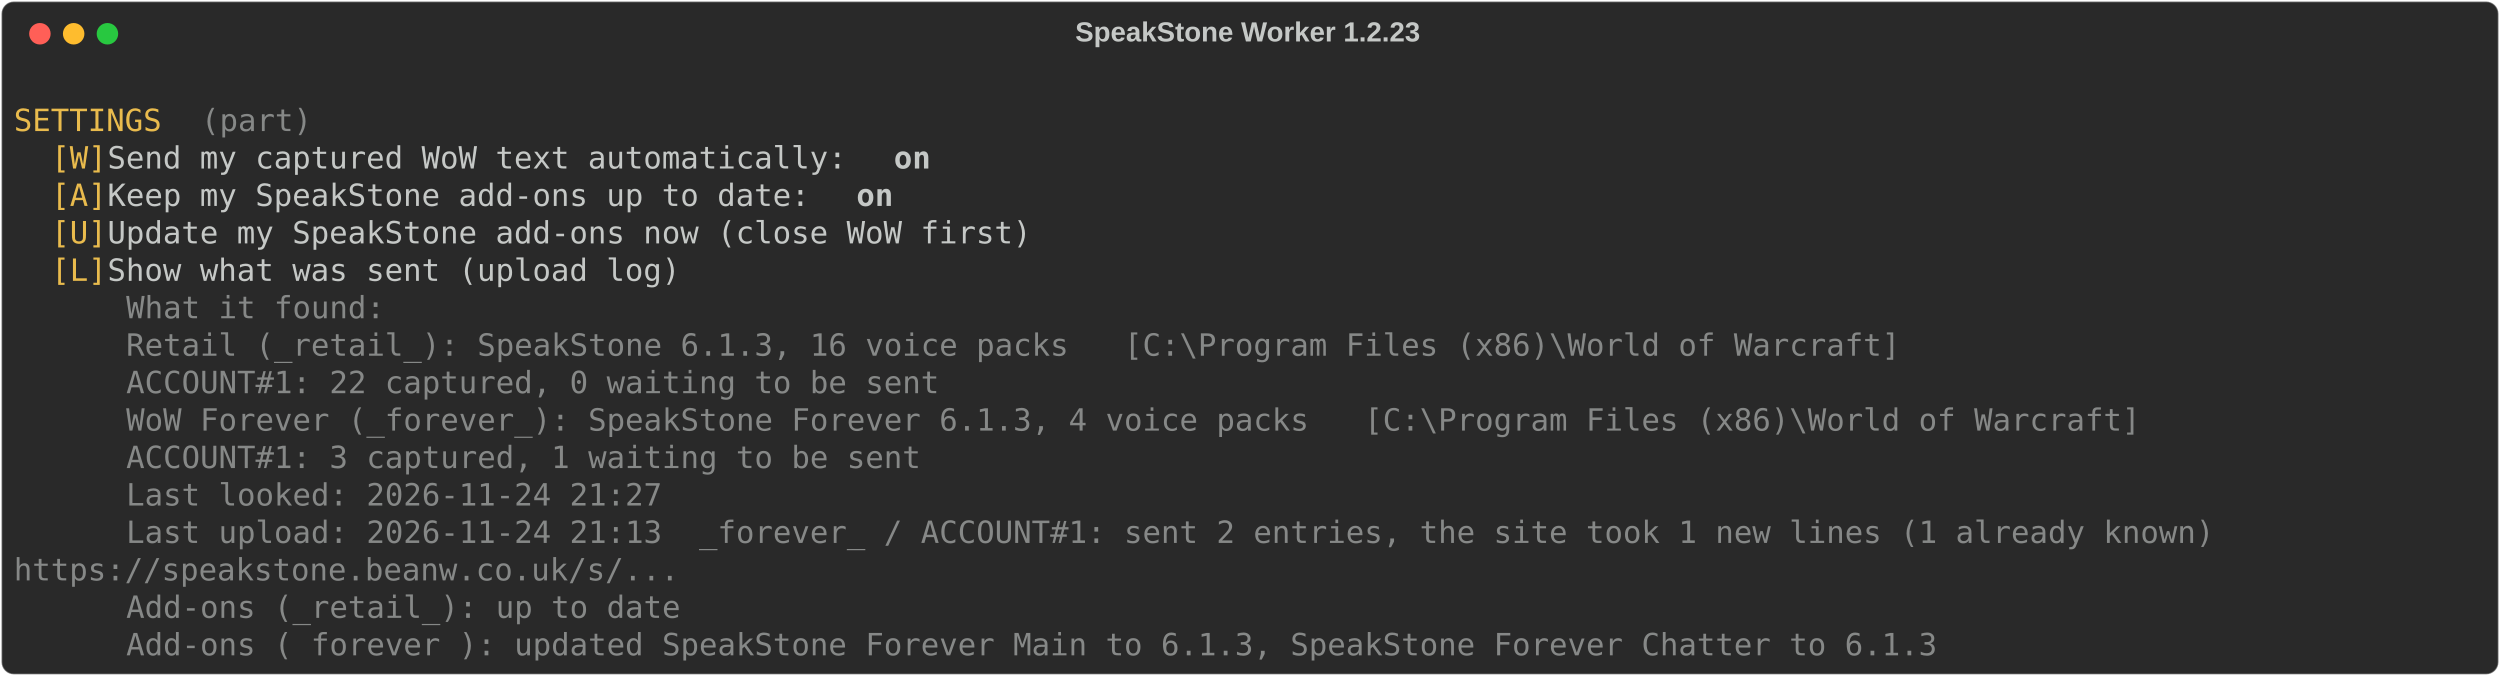
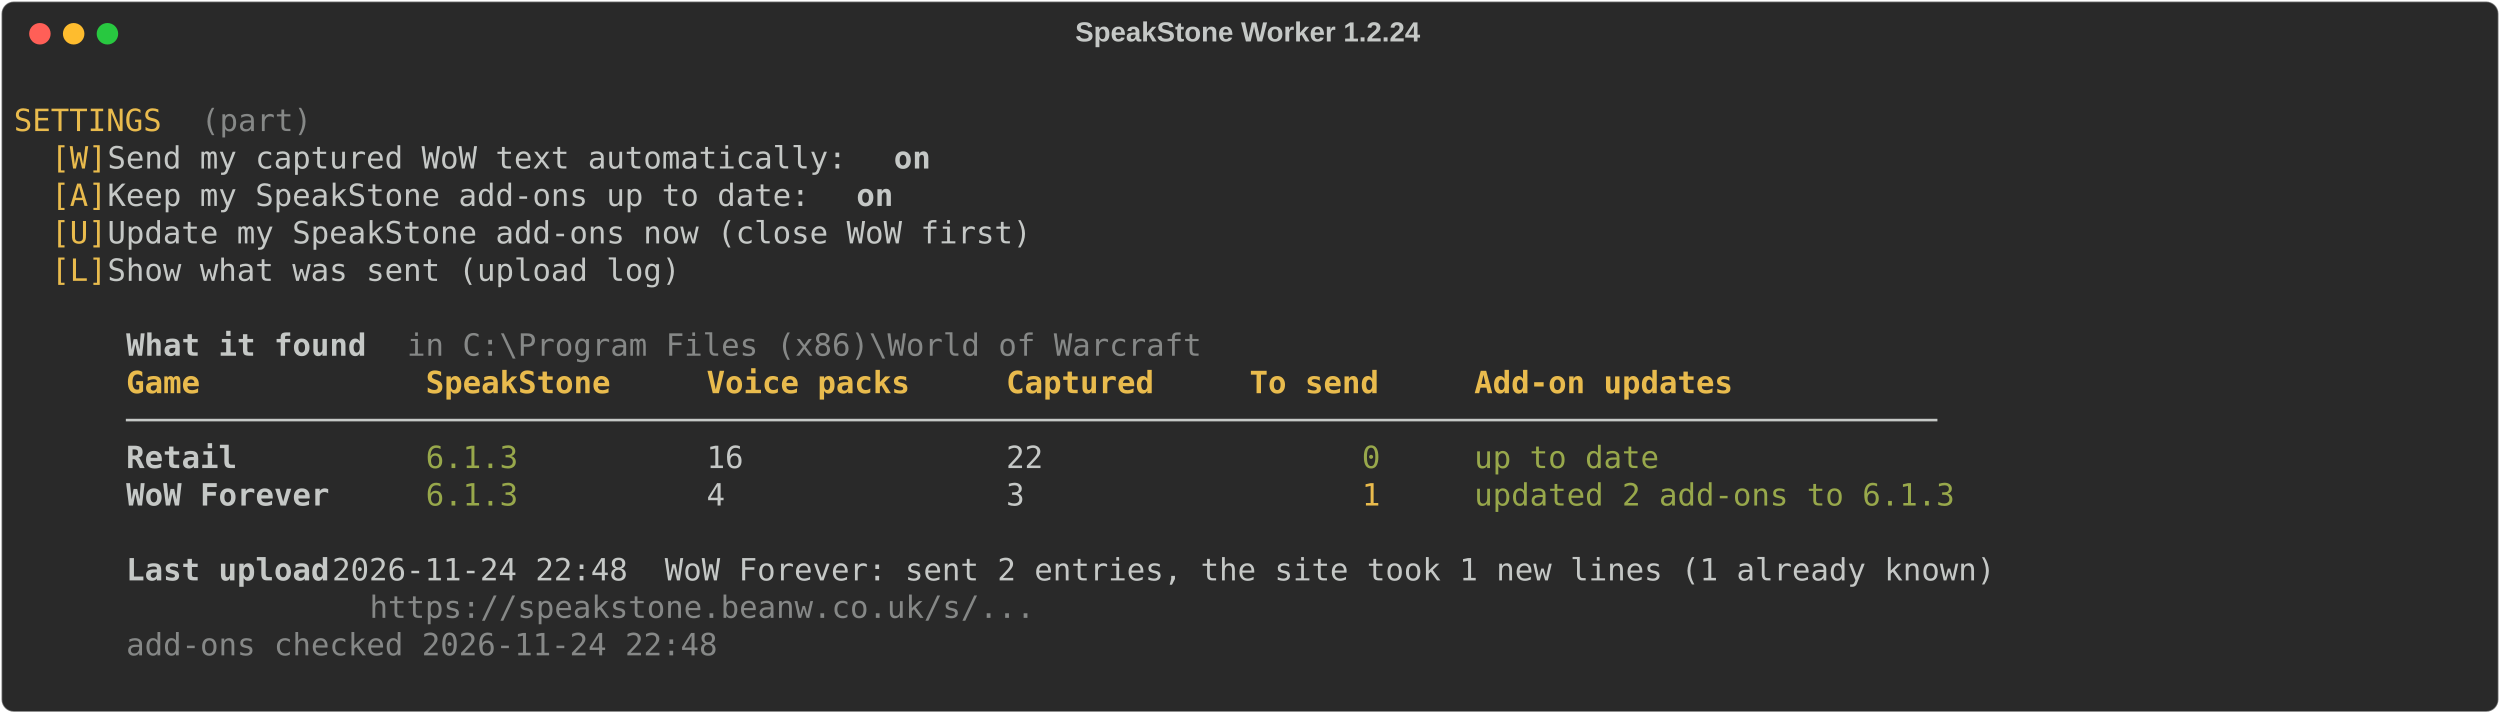
- <svg xmlns="http://www.w3.org/2000/svg" class="rich-terminal" viewBox="0 0 1629 440.4">
+ <svg xmlns="http://www.w3.org/2000/svg" class="rich-terminal" viewBox="0 0 1629 464.8">
  <style>

    @font-face {
        font-family: "Fira Code";
        src: local("FiraCode-Regular"),
                url("https://cdnjs.cloudflare.com/ajax/libs/firacode/6.2.0/woff2/FiraCode-Regular.woff2") format("woff2"),
                url("https://cdnjs.cloudflare.com/ajax/libs/firacode/6.2.0/woff/FiraCode-Regular.woff") format("woff");
        font-style: normal;
        font-weight: 400;
    }
    @font-face {
        font-family: "Fira Code";
        src: local("FiraCode-Bold"),
                url("https://cdnjs.cloudflare.com/ajax/libs/firacode/6.2.0/woff2/FiraCode-Bold.woff2") format("woff2"),
                url("https://cdnjs.cloudflare.com/ajax/libs/firacode/6.2.0/woff/FiraCode-Bold.woff") format("woff");
        font-style: bold;
        font-weight: 700;
    }

-     .terminal-3430482300-matrix {
+     .terminal-787633334-matrix {
        font-family: Fira Code, monospace;
        font-size: 20px;
        line-height: 24.4px;
        font-variant-east-asian: full-width;
    }

-     .terminal-3430482300-title {
+     .terminal-787633334-title {
        font-size: 18px;
        font-weight: bold;
        font-family: arial;
    }

-     .terminal-3430482300-r1 { fill: #c5c8c6 }
- .terminal-3430482300-r2 { fill: #e9bb4d }
- .terminal-3430482300-r3 { fill: #868887 }
- .terminal-3430482300-r4 { fill: #c5c8c6;font-weight: bold }
+     .terminal-787633334-r1 { fill: #c5c8c6 }
+ .terminal-787633334-r2 { fill: #e9bb4d }
+ .terminal-787633334-r3 { fill: #868887 }
+ .terminal-787633334-r4 { fill: #c5c8c6;font-weight: bold }
+ .terminal-787633334-r5 { fill: #e9bb4d;font-weight: bold }
+ .terminal-787633334-r6 { fill: #98a84b }
    </style>
  <defs>
-     <clipPath id="terminal-3430482300-clip-terminal">
-       <rect x="0" y="0" width="1609.4" height="389.4" />
+     <clipPath id="terminal-787633334-clip-terminal">
+       <rect x="0" y="0" width="1609.4" height="413.8" />
    </clipPath>
-     <clipPath id="terminal-3430482300-line-0">
+     <clipPath id="terminal-787633334-line-0">
      <rect x="0" y="1.5" width="1610.4" height="24.65" />
    </clipPath>
-     <clipPath id="terminal-3430482300-line-1">
+     <clipPath id="terminal-787633334-line-1">
      <rect x="0" y="25.9" width="1610.4" height="24.65" />
    </clipPath>
-     <clipPath id="terminal-3430482300-line-2">
+     <clipPath id="terminal-787633334-line-2">
      <rect x="0" y="50.3" width="1610.4" height="24.65" />
    </clipPath>
-     <clipPath id="terminal-3430482300-line-3">
+     <clipPath id="terminal-787633334-line-3">
      <rect x="0" y="74.7" width="1610.4" height="24.65" />
    </clipPath>
-     <clipPath id="terminal-3430482300-line-4">
+     <clipPath id="terminal-787633334-line-4">
      <rect x="0" y="99.1" width="1610.4" height="24.65" />
    </clipPath>
-     <clipPath id="terminal-3430482300-line-5">
+     <clipPath id="terminal-787633334-line-5">
      <rect x="0" y="123.5" width="1610.4" height="24.65" />
    </clipPath>
-     <clipPath id="terminal-3430482300-line-6">
+     <clipPath id="terminal-787633334-line-6">
      <rect x="0" y="147.9" width="1610.4" height="24.65" />
    </clipPath>
-     <clipPath id="terminal-3430482300-line-7">
+     <clipPath id="terminal-787633334-line-7">
      <rect x="0" y="172.3" width="1610.4" height="24.65" />
    </clipPath>
-     <clipPath id="terminal-3430482300-line-8">
+     <clipPath id="terminal-787633334-line-8">
      <rect x="0" y="196.7" width="1610.4" height="24.65" />
    </clipPath>
-     <clipPath id="terminal-3430482300-line-9">
+     <clipPath id="terminal-787633334-line-9">
      <rect x="0" y="221.1" width="1610.4" height="24.65" />
    </clipPath>
-     <clipPath id="terminal-3430482300-line-10">
+     <clipPath id="terminal-787633334-line-10">
      <rect x="0" y="245.5" width="1610.4" height="24.65" />
    </clipPath>
-     <clipPath id="terminal-3430482300-line-11">
+     <clipPath id="terminal-787633334-line-11">
      <rect x="0" y="269.9" width="1610.4" height="24.65" />
    </clipPath>
-     <clipPath id="terminal-3430482300-line-12">
+     <clipPath id="terminal-787633334-line-12">
      <rect x="0" y="294.3" width="1610.4" height="24.65" />
    </clipPath>
-     <clipPath id="terminal-3430482300-line-13">
+     <clipPath id="terminal-787633334-line-13">
      <rect x="0" y="318.7" width="1610.4" height="24.65" />
    </clipPath>
-     <clipPath id="terminal-3430482300-line-14">
+     <clipPath id="terminal-787633334-line-14">
      <rect x="0" y="343.1" width="1610.4" height="24.65" />
    </clipPath>
+     <clipPath id="terminal-787633334-line-15">
+       <rect x="0" y="367.5" width="1610.4" height="24.65" />
+     </clipPath>
  </defs>
-   <rect fill="#292929" stroke="rgba(255,255,255,0.35)" stroke-width="1" x="1" y="1" width="1627" height="438.4" rx="8" />
-   <text class="terminal-3430482300-title" fill="#c5c8c6" text-anchor="middle" x="813" y="27">SpeakStone Worker 1.2.23</text>
+   <rect fill="#292929" stroke="rgba(255,255,255,0.35)" stroke-width="1" x="1" y="1" width="1627" height="462.8" rx="8" />
+   <text class="terminal-787633334-title" fill="#c5c8c6" text-anchor="middle" x="813" y="27">SpeakStone Worker 1.2.24</text>
  <g transform="translate(26,22)">
    <circle cx="0" cy="0" r="7" fill="#ff5f57" />
    <circle cx="22" cy="0" r="7" fill="#febc2e" />
    <circle cx="44" cy="0" r="7" fill="#28c840" />
  </g>
-   <g transform="translate(9, 41)" clip-path="url(#terminal-3430482300-clip-terminal)">
-     <g class="terminal-3430482300-matrix">
-       <text class="terminal-3430482300-r1" x="1610.4" y="20" textLength="12.2" clip-path="url(#terminal-3430482300-line-0)">
+   <g transform="translate(9, 41)" clip-path="url(#terminal-787633334-clip-terminal)">
+     <g class="terminal-787633334-matrix">
+       <text class="terminal-787633334-r1" x="1610.4" y="20" textLength="12.2" clip-path="url(#terminal-787633334-line-0)">
</text>
-       <text class="terminal-3430482300-r2" x="0" y="44.4" textLength="97.6" clip-path="url(#terminal-3430482300-line-1)">SETTINGS</text>
-       <text class="terminal-3430482300-r3" x="122" y="44.4" textLength="73.2" clip-path="url(#terminal-3430482300-line-1)">(part)</text>
-       <text class="terminal-3430482300-r1" x="1610.4" y="44.4" textLength="12.2" clip-path="url(#terminal-3430482300-line-1)">
+       <text class="terminal-787633334-r2" x="0" y="44.4" textLength="97.6" clip-path="url(#terminal-787633334-line-1)">SETTINGS</text>
+       <text class="terminal-787633334-r3" x="122" y="44.4" textLength="73.2" clip-path="url(#terminal-787633334-line-1)">(part)</text>
+       <text class="terminal-787633334-r1" x="1610.4" y="44.4" textLength="12.2" clip-path="url(#terminal-787633334-line-1)">
</text>
-       <text class="terminal-3430482300-r2" x="24.4" y="68.8" textLength="36.6" clip-path="url(#terminal-3430482300-line-2)">[W]</text>
-       <text class="terminal-3430482300-r1" x="61" y="68.8" textLength="512.4" clip-path="url(#terminal-3430482300-line-2)"> Send my captured WoW text automatically: </text>
-       <text class="terminal-3430482300-r4" x="573.4" y="68.8" textLength="24.4" clip-path="url(#terminal-3430482300-line-2)">on</text>
-       <text class="terminal-3430482300-r1" x="1610.4" y="68.8" textLength="12.2" clip-path="url(#terminal-3430482300-line-2)">
+       <text class="terminal-787633334-r2" x="24.4" y="68.8" textLength="36.6" clip-path="url(#terminal-787633334-line-2)">[W]</text>
+       <text class="terminal-787633334-r1" x="61" y="68.8" textLength="512.4" clip-path="url(#terminal-787633334-line-2)"> Send my captured WoW text automatically: </text>
+       <text class="terminal-787633334-r4" x="573.4" y="68.8" textLength="24.4" clip-path="url(#terminal-787633334-line-2)">on</text>
+       <text class="terminal-787633334-r1" x="1610.4" y="68.8" textLength="12.2" clip-path="url(#terminal-787633334-line-2)">
</text>
-       <text class="terminal-3430482300-r2" x="24.4" y="93.2" textLength="36.6" clip-path="url(#terminal-3430482300-line-3)">[A]</text>
-       <text class="terminal-3430482300-r1" x="61" y="93.2" textLength="488" clip-path="url(#terminal-3430482300-line-3)"> Keep my SpeakStone add-ons up to date: </text>
-       <text class="terminal-3430482300-r4" x="549" y="93.2" textLength="24.4" clip-path="url(#terminal-3430482300-line-3)">on</text>
-       <text class="terminal-3430482300-r1" x="1610.4" y="93.2" textLength="12.2" clip-path="url(#terminal-3430482300-line-3)">
+       <text class="terminal-787633334-r2" x="24.4" y="93.2" textLength="36.6" clip-path="url(#terminal-787633334-line-3)">[A]</text>
+       <text class="terminal-787633334-r1" x="61" y="93.2" textLength="488" clip-path="url(#terminal-787633334-line-3)"> Keep my SpeakStone add-ons up to date: </text>
+       <text class="terminal-787633334-r4" x="549" y="93.2" textLength="24.4" clip-path="url(#terminal-787633334-line-3)">on</text>
+       <text class="terminal-787633334-r1" x="1610.4" y="93.2" textLength="12.2" clip-path="url(#terminal-787633334-line-3)">
</text>
-       <text class="terminal-3430482300-r2" x="24.4" y="117.6" textLength="36.6" clip-path="url(#terminal-3430482300-line-4)">[U]</text>
-       <text class="terminal-3430482300-r1" x="61" y="117.6" textLength="622.2" clip-path="url(#terminal-3430482300-line-4)"> Update my SpeakStone add-ons now (close WoW first)</text>
-       <text class="terminal-3430482300-r1" x="1610.4" y="117.6" textLength="12.2" clip-path="url(#terminal-3430482300-line-4)">
+       <text class="terminal-787633334-r2" x="24.4" y="117.6" textLength="36.6" clip-path="url(#terminal-787633334-line-4)">[U]</text>
+       <text class="terminal-787633334-r1" x="61" y="117.6" textLength="622.2" clip-path="url(#terminal-787633334-line-4)"> Update my SpeakStone add-ons now (close WoW first)</text>
+       <text class="terminal-787633334-r1" x="1610.4" y="117.6" textLength="12.2" clip-path="url(#terminal-787633334-line-4)">
</text>
-       <text class="terminal-3430482300-r2" x="24.4" y="142" textLength="36.6" clip-path="url(#terminal-3430482300-line-5)">[L]</text>
-       <text class="terminal-3430482300-r1" x="61" y="142" textLength="390.4" clip-path="url(#terminal-3430482300-line-5)"> Show what was sent (upload log)</text>
-       <text class="terminal-3430482300-r1" x="1610.4" y="142" textLength="12.2" clip-path="url(#terminal-3430482300-line-5)">
+       <text class="terminal-787633334-r2" x="24.4" y="142" textLength="36.6" clip-path="url(#terminal-787633334-line-5)">[L]</text>
+       <text class="terminal-787633334-r1" x="61" y="142" textLength="390.4" clip-path="url(#terminal-787633334-line-5)"> Show what was sent (upload log)</text>
+       <text class="terminal-787633334-r1" x="1610.4" y="142" textLength="12.2" clip-path="url(#terminal-787633334-line-5)">
</text>
-       <text class="terminal-3430482300-r3" x="73.2" y="166.4" textLength="170.8" clip-path="url(#terminal-3430482300-line-6)">What it found:</text>
-       <text class="terminal-3430482300-r1" x="1610.4" y="166.4" textLength="12.2" clip-path="url(#terminal-3430482300-line-6)">
+       <text class="terminal-787633334-r1" x="1610.4" y="166.4" textLength="12.2" clip-path="url(#terminal-787633334-line-6)">
</text>
-       <text class="terminal-3430482300-r3" x="73.2" y="190.8" textLength="1171.2" clip-path="url(#terminal-3430482300-line-7)">Retail (_retail_): SpeakStone 6.1.3, 16 voice packs   [C:\Program Files (x86)\World of Warcraft]</text>
-       <text class="terminal-3430482300-r1" x="1610.4" y="190.8" textLength="12.2" clip-path="url(#terminal-3430482300-line-7)">
+       <text class="terminal-787633334-r4" x="73.2" y="190.8" textLength="158.6" clip-path="url(#terminal-787633334-line-7)">What it found</text>
+       <text class="terminal-787633334-r3" x="256.2" y="190.8" textLength="524.6" clip-path="url(#terminal-787633334-line-7)">in C:\Program Files (x86)\World of Warcraft</text>
+       <text class="terminal-787633334-r1" x="1610.4" y="190.8" textLength="12.2" clip-path="url(#terminal-787633334-line-7)">
</text>
-       <text class="terminal-3430482300-r3" x="73.2" y="215.2" textLength="585.6" clip-path="url(#terminal-3430482300-line-8)">    ACCOUNT#1: 22 captured, 0 waiting to be sent</text>
-       <text class="terminal-3430482300-r1" x="1610.4" y="215.2" textLength="12.2" clip-path="url(#terminal-3430482300-line-8)">
+       <text class="terminal-787633334-r5" x="73.2" y="215.2" textLength="134.2" clip-path="url(#terminal-787633334-line-8)">Game       </text>
+       <text class="terminal-787633334-r5" x="268.4" y="215.2" textLength="122" clip-path="url(#terminal-787633334-line-8)">SpeakStone</text>
+       <text class="terminal-787633334-r5" x="451.4" y="215.2" textLength="134.2" clip-path="url(#terminal-787633334-line-8)">Voice packs</text>
+       <text class="terminal-787633334-r5" x="646.6" y="215.2" textLength="97.6" clip-path="url(#terminal-787633334-line-8)">Captured</text>
+       <text class="terminal-787633334-r5" x="805.2" y="215.2" textLength="85.4" clip-path="url(#terminal-787633334-line-8)">To send</text>
+       <text class="terminal-787633334-r5" x="951.6" y="215.2" textLength="317.2" clip-path="url(#terminal-787633334-line-8)">Add-on updates            </text>
+       <text class="terminal-787633334-r1" x="1610.4" y="215.2" textLength="12.2" clip-path="url(#terminal-787633334-line-8)">
</text>
-       <text class="terminal-3430482300-r3" x="73.2" y="239.6" textLength="1329.8" clip-path="url(#terminal-3430482300-line-9)">WoW Forever (_forever_): SpeakStone Forever 6.1.3, 4 voice packs   [C:\Program Files (x86)\World of Warcraft]</text>
-       <text class="terminal-3430482300-r1" x="1610.4" y="239.6" textLength="12.2" clip-path="url(#terminal-3430482300-line-9)">
+       <text class="terminal-787633334-r1" x="73.2" y="239.6" textLength="1195.6" clip-path="url(#terminal-787633334-line-9)">──────────────────────────────────────────────────────────────────────────────────────────────────</text>
+       <text class="terminal-787633334-r1" x="1610.4" y="239.6" textLength="12.2" clip-path="url(#terminal-787633334-line-9)">
</text>
-       <text class="terminal-3430482300-r3" x="73.2" y="264" textLength="573.4" clip-path="url(#terminal-3430482300-line-10)">    ACCOUNT#1: 3 captured, 1 waiting to be sent</text>
-       <text class="terminal-3430482300-r1" x="1610.4" y="264" textLength="12.2" clip-path="url(#terminal-3430482300-line-10)">
+       <text class="terminal-787633334-r4" x="73.2" y="264" textLength="134.2" clip-path="url(#terminal-787633334-line-10)">Retail     </text>
+       <text class="terminal-787633334-r6" x="268.4" y="264" textLength="61" clip-path="url(#terminal-787633334-line-10)">6.1.3</text>
+       <text class="terminal-787633334-r1" x="451.4" y="264" textLength="134.2" clip-path="url(#terminal-787633334-line-10)">         16</text>
+       <text class="terminal-787633334-r1" x="646.6" y="264" textLength="97.6" clip-path="url(#terminal-787633334-line-10)">      22</text>
+       <text class="terminal-787633334-r6" x="878.4" y="264" textLength="12.2" clip-path="url(#terminal-787633334-line-10)">0</text>
+       <text class="terminal-787633334-r6" x="951.6" y="264" textLength="122" clip-path="url(#terminal-787633334-line-10)">up to date</text>
+       <text class="terminal-787633334-r1" x="1610.4" y="264" textLength="12.2" clip-path="url(#terminal-787633334-line-10)">
</text>
-       <text class="terminal-3430482300-r3" x="73.2" y="288.4" textLength="353.8" clip-path="url(#terminal-3430482300-line-11)">Last looked: 2026-11-24 21:27</text>
-       <text class="terminal-3430482300-r1" x="1610.4" y="288.4" textLength="12.2" clip-path="url(#terminal-3430482300-line-11)">
+       <text class="terminal-787633334-r4" x="73.2" y="288.4" textLength="134.2" clip-path="url(#terminal-787633334-line-11)">WoW Forever</text>
+       <text class="terminal-787633334-r6" x="268.4" y="288.4" textLength="61" clip-path="url(#terminal-787633334-line-11)">6.1.3</text>
+       <text class="terminal-787633334-r1" x="451.4" y="288.4" textLength="134.2" clip-path="url(#terminal-787633334-line-11)">          4</text>
+       <text class="terminal-787633334-r1" x="646.6" y="288.4" textLength="97.6" clip-path="url(#terminal-787633334-line-11)">       3</text>
+       <text class="terminal-787633334-r2" x="878.4" y="288.4" textLength="12.2" clip-path="url(#terminal-787633334-line-11)">1</text>
+       <text class="terminal-787633334-r6" x="951.6" y="288.4" textLength="317.2" clip-path="url(#terminal-787633334-line-11)">updated 2 add-ons to 6.1.3</text>
+       <text class="terminal-787633334-r1" x="1610.4" y="288.4" textLength="12.2" clip-path="url(#terminal-787633334-line-11)">
</text>
-       <text class="terminal-3430482300-r3" x="73.2" y="312.8" textLength="1403" clip-path="url(#terminal-3430482300-line-12)">Last upload: 2026-11-24 21:13  _forever_ / ACCOUNT#1: sent 2 entries, the site took 1 new lines (1 already known)  </text>
-       <text class="terminal-3430482300-r1" x="1610.4" y="312.8" textLength="12.2" clip-path="url(#terminal-3430482300-line-12)">
+       <text class="terminal-787633334-r1" x="1610.4" y="312.8" textLength="12.2" clip-path="url(#terminal-787633334-line-12)">
</text>
-       <text class="terminal-3430482300-r3" x="0" y="337.2" textLength="439.2" clip-path="url(#terminal-3430482300-line-13)">https://speakstone.beanw.co.uk/s/...</text>
-       <text class="terminal-3430482300-r1" x="1610.4" y="337.2" textLength="12.2" clip-path="url(#terminal-3430482300-line-13)">
+       <text class="terminal-787633334-r4" x="73.2" y="337.2" textLength="134.2" clip-path="url(#terminal-787633334-line-13)">Last upload</text>
+       <text class="terminal-787633334-r1" x="207.4" y="337.2" textLength="1122.4" clip-path="url(#terminal-787633334-line-13)">  2026-11-24 22:48  WoW Forever: sent 2 entries, the site took 1 new lines (1 already known)</text>
+       <text class="terminal-787633334-r1" x="1610.4" y="337.2" textLength="12.2" clip-path="url(#terminal-787633334-line-13)">
</text>
-       <text class="terminal-3430482300-r3" x="73.2" y="361.6" textLength="366" clip-path="url(#terminal-3430482300-line-14)">Add-ons (_retail_): up to date</text>
-       <text class="terminal-3430482300-r1" x="1610.4" y="361.6" textLength="12.2" clip-path="url(#terminal-3430482300-line-14)">
+       <text class="terminal-787633334-r3" x="231.8" y="361.6" textLength="439.2" clip-path="url(#terminal-787633334-line-14)">https://speakstone.beanw.co.uk/s/...</text>
+       <text class="terminal-787633334-r1" x="1610.4" y="361.6" textLength="12.2" clip-path="url(#terminal-787633334-line-14)">
</text>
-       <text class="terminal-3430482300-r3" x="73.2" y="386" textLength="1195.6" clip-path="url(#terminal-3430482300-line-15)">Add-ons (_forever_): updated SpeakStone_Forever_Main to 6.1.3, SpeakStone_Forever_Chatter to 6.1.3</text>
-       <text class="terminal-3430482300-r1" x="1610.4" y="386" textLength="12.2" clip-path="url(#terminal-3430482300-line-15)">
+       <text class="terminal-787633334-r3" x="73.2" y="386" textLength="390.4" clip-path="url(#terminal-787633334-line-15)">add-ons checked 2026-11-24 22:48</text>
+       <text class="terminal-787633334-r1" x="1610.4" y="386" textLength="12.2" clip-path="url(#terminal-787633334-line-15)">
+ </text>
+       <text class="terminal-787633334-r1" x="1610.4" y="410.4" textLength="12.2" clip-path="url(#terminal-787633334-line-16)">
</text>
    </g>
  </g>
</svg>
